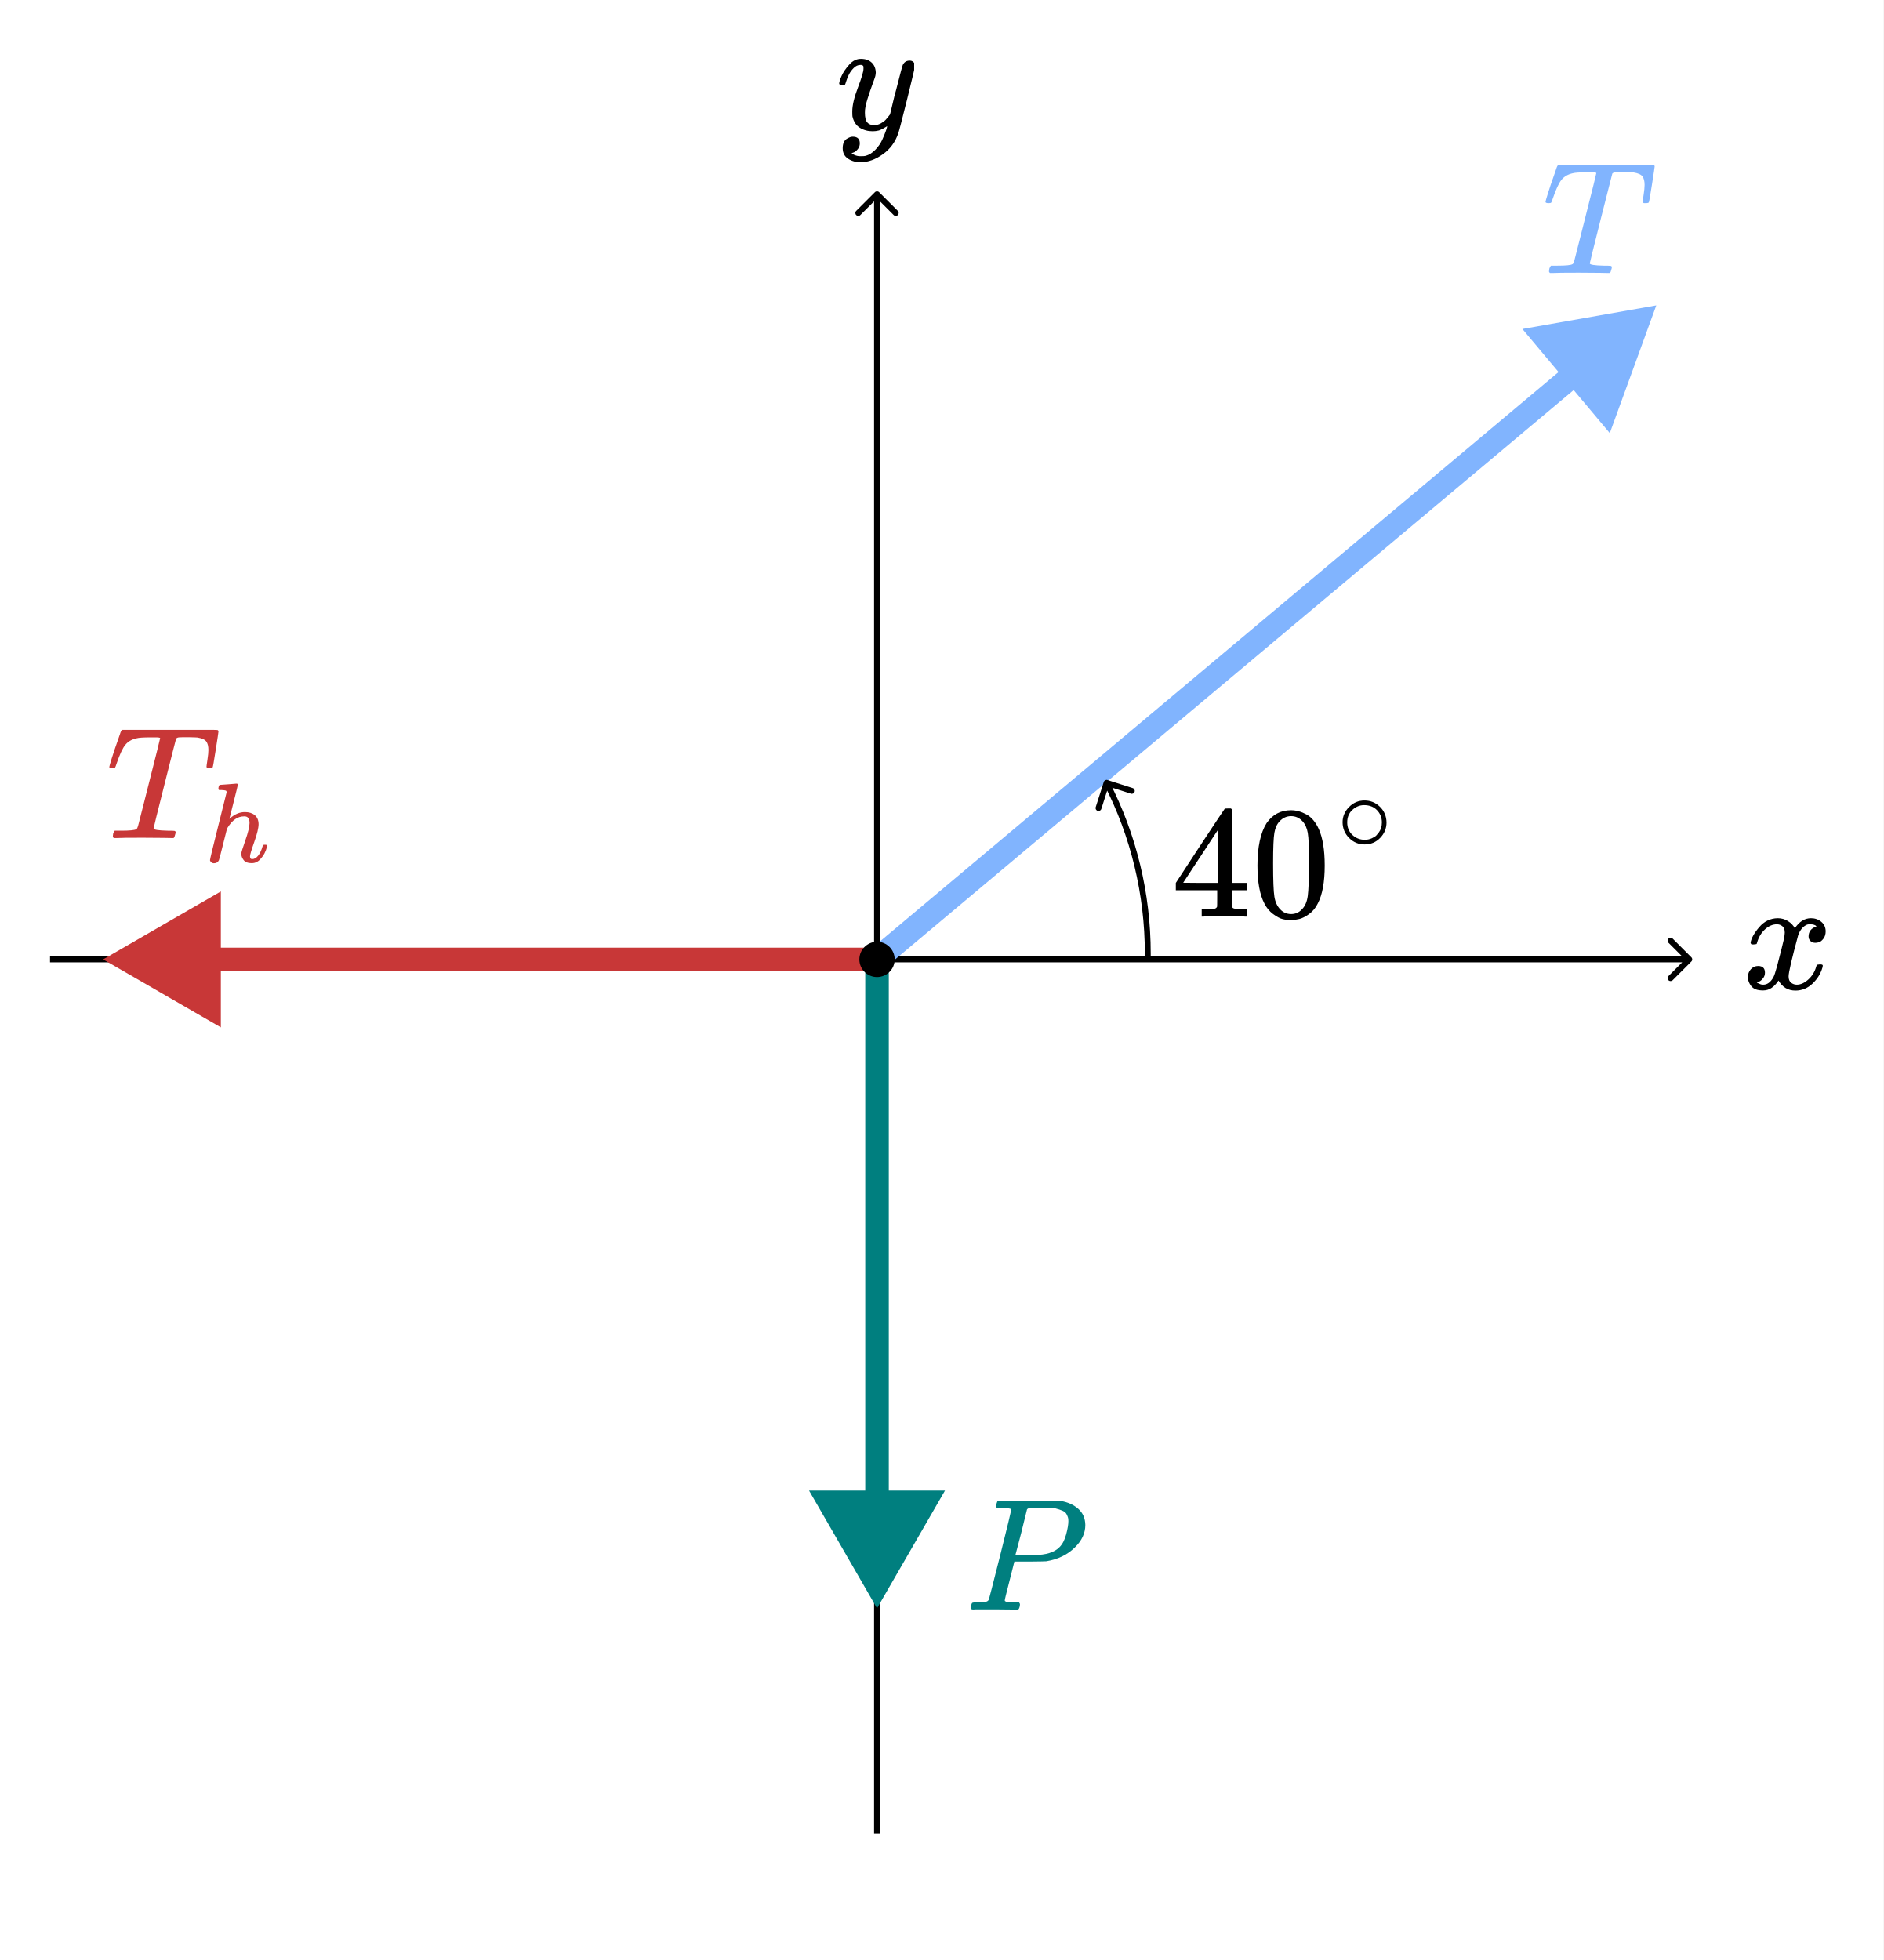
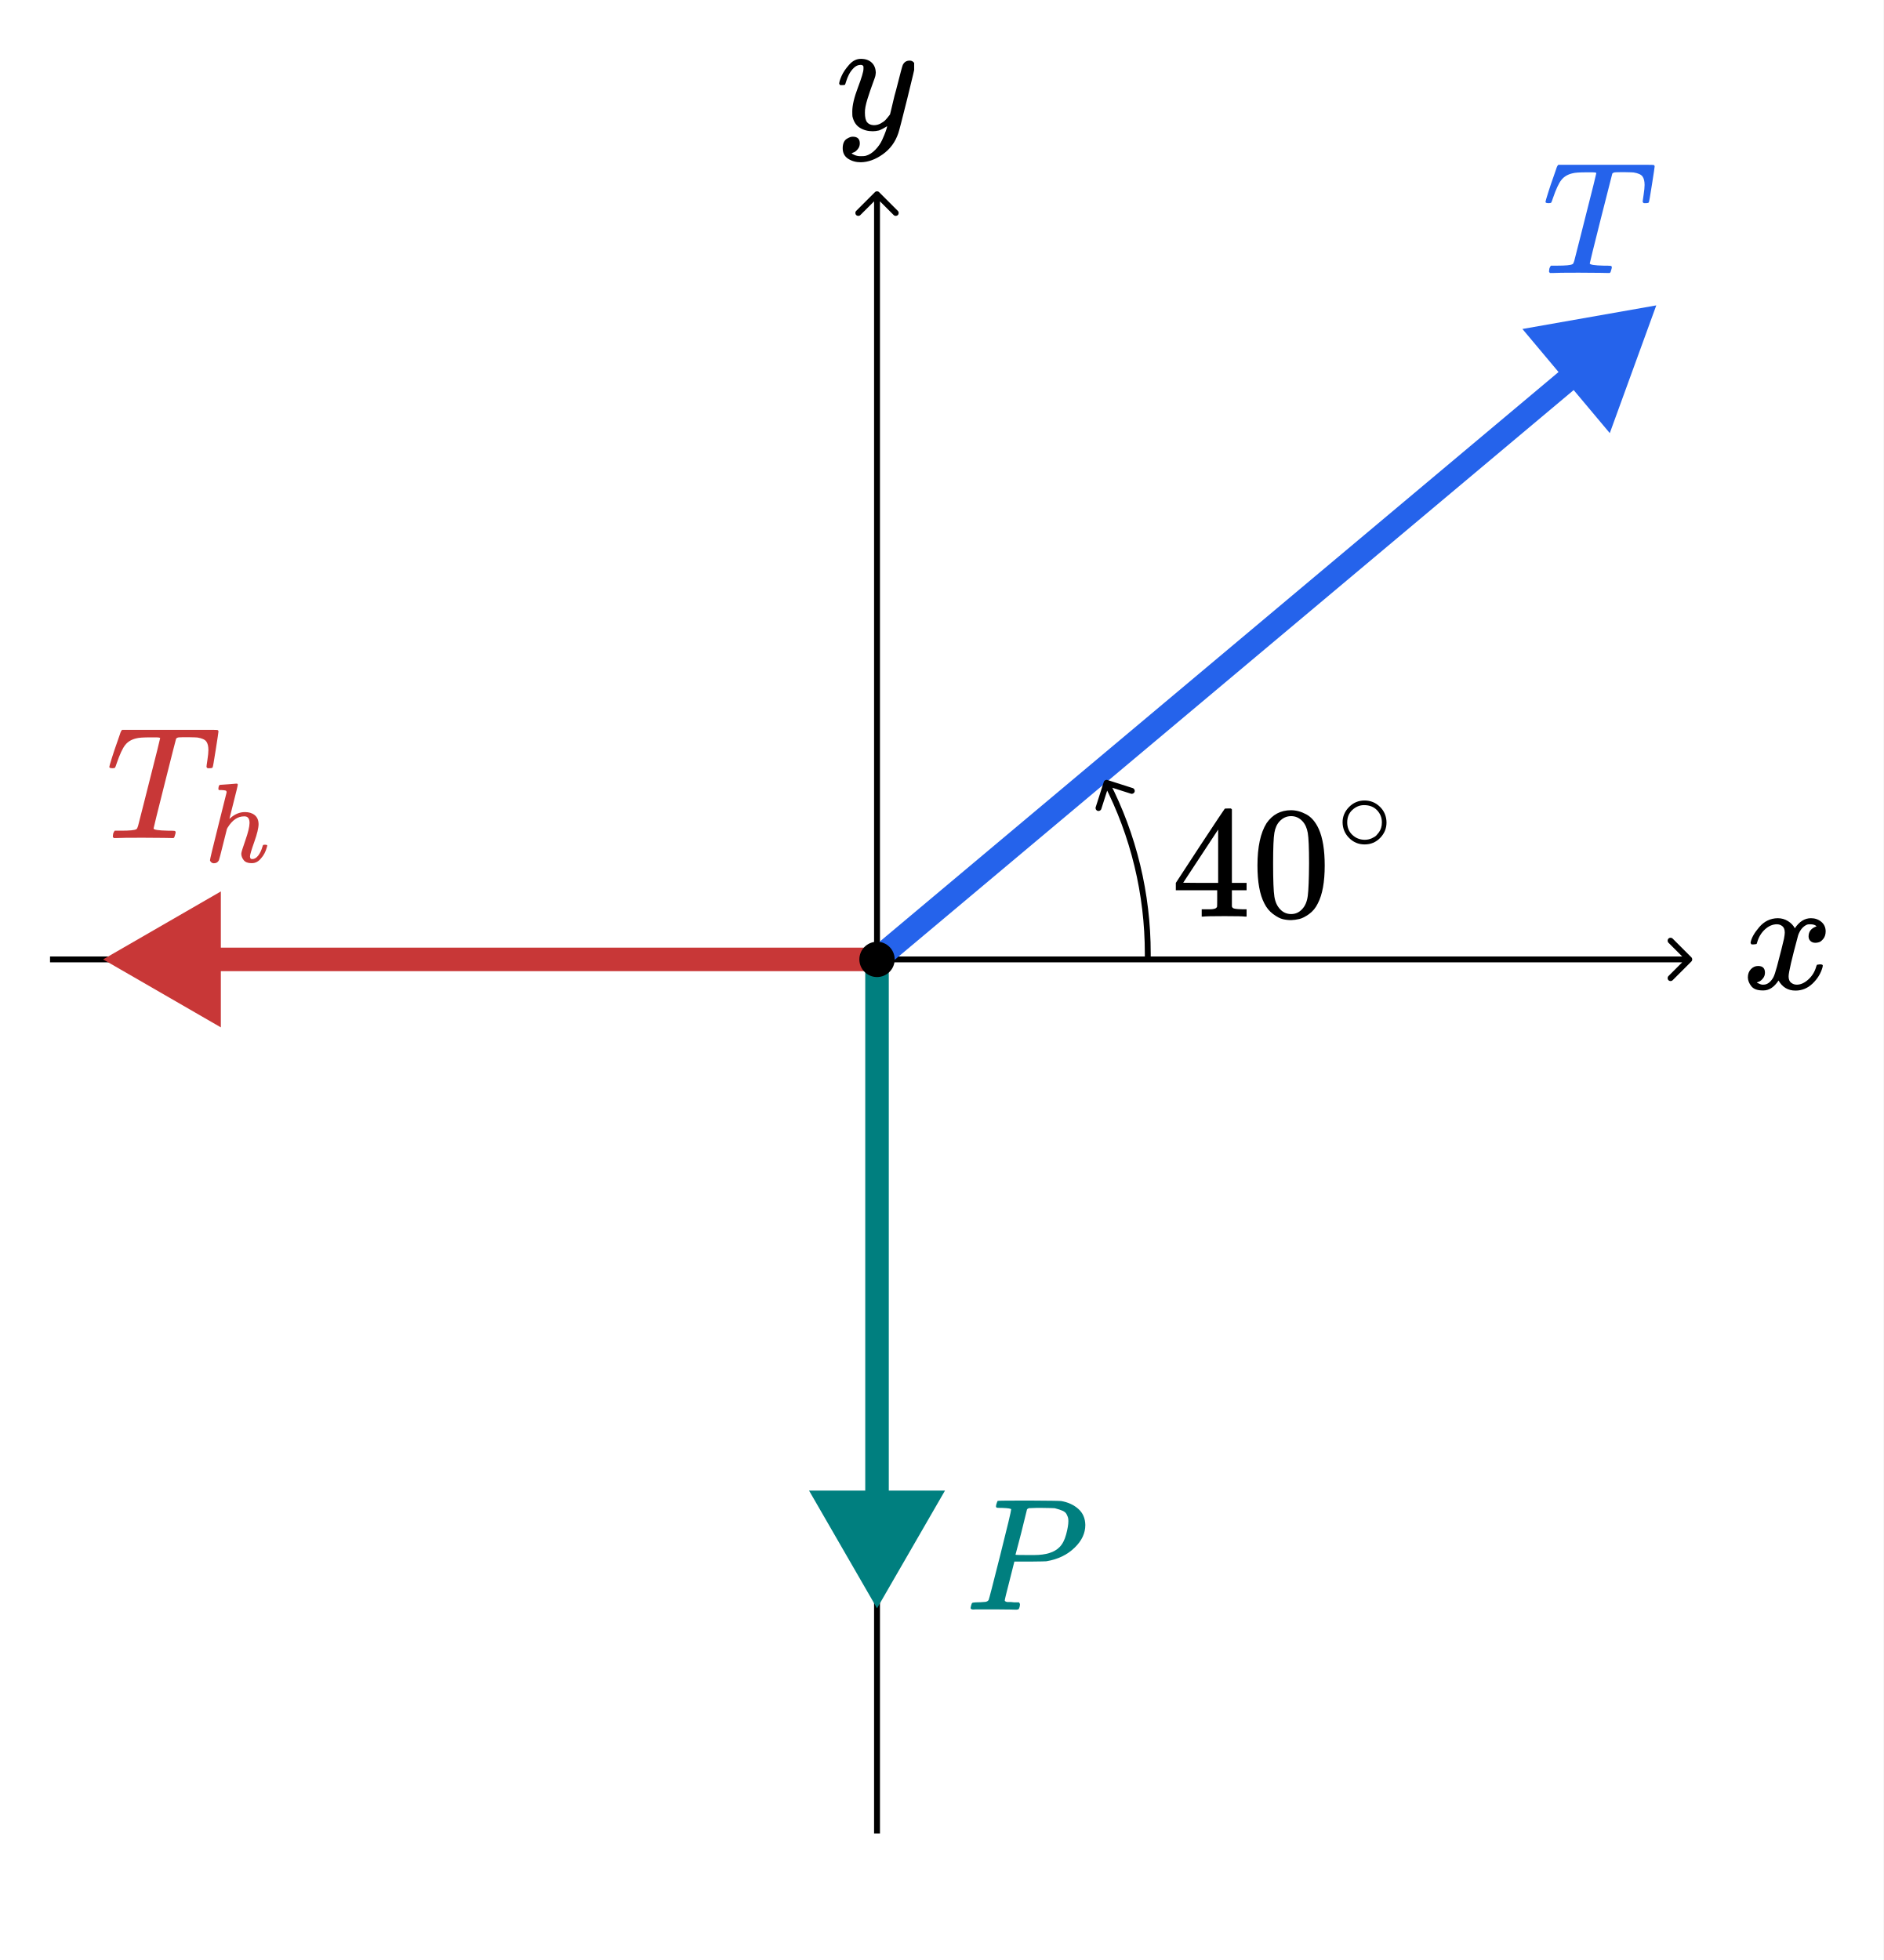
<svg xmlns="http://www.w3.org/2000/svg" width="320" height="333" viewBox="0 0 320 333" fill="none">
  <rect width="320" height="333" fill="white" />
  <path d="M9 162.5H8.5V163.5H9V163V162.5ZM287.354 163.354C287.549 163.158 287.549 162.842 287.354 162.646L284.172 159.464C283.976 159.269 283.66 159.269 283.464 159.464C283.269 159.66 283.269 159.976 283.464 160.172L286.293 163L283.464 165.828C283.269 166.024 283.269 166.34 283.464 166.536C283.66 166.731 283.976 166.731 284.172 166.536L287.354 163.354ZM9 163V163.5H287V163V162.5H9V163Z" fill="black" />
  <g clip-path="url(#clip0_2275_371)">
-     <path d="M297.412 160.155C297.538 159.395 298.027 158.517 298.878 157.521C299.728 156.526 300.778 156.019 302.027 156.001C302.66 156.001 303.239 156.164 303.764 156.49C304.289 156.816 304.678 157.223 304.931 157.711C305.691 156.571 306.605 156.001 307.673 156.001C308.343 156.001 308.922 156.2 309.411 156.598C309.899 156.997 310.153 157.53 310.171 158.2C310.171 158.725 310.044 159.15 309.791 159.476C309.537 159.802 309.293 160.001 309.058 160.073C308.822 160.146 308.614 160.182 308.433 160.182C308.089 160.182 307.809 160.082 307.592 159.883C307.375 159.684 307.266 159.422 307.266 159.096C307.266 158.263 307.718 157.693 308.623 157.386C308.424 157.15 308.062 157.033 307.537 157.033C307.302 157.033 307.13 157.051 307.022 157.087C306.334 157.377 305.827 157.974 305.501 158.879C304.416 162.878 303.873 165.213 303.873 165.883C303.873 166.389 304.017 166.751 304.307 166.969C304.597 167.186 304.913 167.294 305.257 167.294C305.927 167.294 306.587 166.996 307.239 166.398C307.89 165.801 308.334 165.068 308.569 164.2C308.623 164.019 308.678 163.919 308.732 163.901C308.786 163.883 308.931 163.865 309.166 163.847H309.275C309.546 163.847 309.682 163.919 309.682 164.064C309.682 164.082 309.664 164.181 309.628 164.362C309.338 165.394 308.777 166.308 307.945 167.104C307.112 167.901 306.144 168.299 305.04 168.299C303.773 168.299 302.814 167.729 302.162 166.588C301.42 167.711 300.57 168.272 299.611 168.272H299.448C298.561 168.272 297.927 168.036 297.547 167.566C297.167 167.095 296.968 166.598 296.95 166.073C296.95 165.494 297.122 165.023 297.466 164.661C297.81 164.299 298.217 164.118 298.688 164.118C299.466 164.118 299.855 164.498 299.855 165.258C299.855 165.62 299.746 165.937 299.529 166.208C299.312 166.48 299.104 166.661 298.905 166.751C298.706 166.842 298.588 166.887 298.552 166.887L298.47 166.914C298.47 166.932 298.525 166.969 298.633 167.023C298.742 167.077 298.887 167.14 299.068 167.213C299.249 167.285 299.421 167.312 299.583 167.294C300.235 167.294 300.796 166.887 301.267 166.073C301.429 165.783 301.638 165.168 301.891 164.227C302.144 163.286 302.398 162.308 302.651 161.295C302.904 160.281 303.049 159.684 303.085 159.503C303.176 159.014 303.221 158.662 303.221 158.444C303.221 157.938 303.085 157.576 302.814 157.359C302.542 157.141 302.235 157.033 301.891 157.033C301.167 157.033 300.488 157.322 299.855 157.901C299.221 158.481 298.778 159.223 298.525 160.128C298.489 160.29 298.443 160.381 298.389 160.399C298.335 160.417 298.19 160.435 297.955 160.453H297.575C297.466 160.345 297.412 160.245 297.412 160.155Z" fill="black" />
+     <path d="M297.412 160.155C297.538 159.395 298.027 158.517 298.878 157.522C299.728 156.526 300.778 156.019 302.027 156.001C302.66 156.001 303.239 156.164 303.764 156.49C304.289 156.816 304.678 157.223 304.931 157.712C305.691 156.571 306.605 156.001 307.673 156.001C308.343 156.001 308.922 156.2 309.411 156.599C309.899 156.997 310.153 157.531 310.171 158.2C310.171 158.725 310.044 159.15 309.791 159.476C309.537 159.802 309.293 160.001 309.058 160.073C308.822 160.146 308.614 160.182 308.433 160.182C308.089 160.182 307.809 160.082 307.592 159.883C307.375 159.684 307.266 159.422 307.266 159.096C307.266 158.264 307.718 157.693 308.623 157.386C308.424 157.151 308.062 157.033 307.537 157.033C307.302 157.033 307.13 157.051 307.022 157.087C306.334 157.377 305.827 157.974 305.501 158.879C304.416 162.879 303.873 165.213 303.873 165.883C303.873 166.389 304.017 166.751 304.307 166.969C304.597 167.186 304.913 167.294 305.257 167.294C305.927 167.294 306.587 166.996 307.239 166.399C307.89 165.801 308.334 165.068 308.569 164.2C308.623 164.019 308.678 163.919 308.732 163.901C308.786 163.883 308.931 163.865 309.166 163.847H309.275C309.546 163.847 309.682 163.919 309.682 164.064C309.682 164.082 309.664 164.182 309.628 164.363C309.338 165.394 308.777 166.308 307.945 167.104C307.112 167.901 306.144 168.299 305.04 168.299C303.773 168.299 302.814 167.729 302.162 166.589C301.42 167.711 300.57 168.272 299.611 168.272H299.448C298.561 168.272 297.927 168.036 297.547 167.566C297.167 167.095 296.968 166.598 296.95 166.073C296.95 165.494 297.122 165.023 297.466 164.661C297.81 164.299 298.217 164.118 298.688 164.118C299.466 164.118 299.855 164.498 299.855 165.258C299.855 165.62 299.746 165.937 299.529 166.209C299.312 166.48 299.104 166.661 298.905 166.751C298.706 166.842 298.588 166.887 298.552 166.887L298.47 166.914C298.47 166.932 298.525 166.969 298.633 167.023C298.742 167.077 298.887 167.141 299.068 167.213C299.249 167.285 299.421 167.312 299.583 167.294C300.235 167.294 300.796 166.887 301.267 166.073C301.429 165.783 301.638 165.168 301.891 164.227C302.144 163.286 302.398 162.308 302.651 161.295C302.904 160.281 303.049 159.684 303.085 159.503C303.176 159.015 303.221 158.662 303.221 158.445C303.221 157.938 303.085 157.576 302.814 157.359C302.542 157.141 302.235 157.033 301.891 157.033C301.167 157.033 300.488 157.322 299.855 157.902C299.221 158.481 298.778 159.223 298.525 160.128C298.489 160.291 298.443 160.381 298.389 160.399C298.335 160.417 298.19 160.435 297.955 160.453H297.575C297.466 160.345 297.412 160.245 297.412 160.155Z" fill="black" />
  </g>
  <path d="M149.354 32.646C149.158 32.451 148.842 32.451 148.646 32.646L145.464 35.828C145.269 36.024 145.269 36.34 145.464 36.535C145.66 36.731 145.976 36.731 146.172 36.535L149 33.707L151.828 36.535C152.024 36.731 152.34 36.731 152.536 36.535C152.731 36.34 152.731 36.024 152.536 35.828L149.354 32.646ZM148.5 311L148.5 311.5L149.5 311.5L149.5 311L149 311L148.5 311ZM149 33L148.5 33L148.5 311L149 311L149.5 311L149.5 33L149 33Z" fill="black" />
  <g clip-path="url(#clip1_2275_371)">
-     <path d="M142.572 14.209C142.572 13.955 142.708 13.521 142.979 12.905C143.251 12.29 143.685 11.647 144.282 10.977C144.88 10.308 145.55 9.982 146.292 10C147.034 10 147.631 10.208 148.084 10.624C148.536 11.041 148.772 11.62 148.79 12.362C148.754 12.706 148.726 12.896 148.708 12.932C148.708 12.987 148.564 13.403 148.274 14.182C147.984 14.96 147.686 15.838 147.378 16.815C147.07 17.793 146.925 18.571 146.943 19.151C146.943 19.929 147.07 20.472 147.324 20.78C147.577 21.087 147.957 21.25 148.464 21.268C148.88 21.268 149.27 21.169 149.632 20.97C149.994 20.771 150.274 20.562 150.473 20.345C150.672 20.128 150.917 19.829 151.206 19.449C151.206 19.431 151.252 19.25 151.342 18.906C151.433 18.562 151.559 18.028 151.722 17.304C151.885 16.58 152.057 15.91 152.238 15.295C152.926 12.579 153.306 11.159 153.379 11.032C153.614 10.543 154.003 10.299 154.546 10.299C154.782 10.299 154.972 10.362 155.116 10.489C155.261 10.616 155.361 10.724 155.415 10.815C155.469 10.905 155.488 10.987 155.469 11.059C155.469 11.294 155.026 13.195 154.139 16.761C153.252 20.327 152.745 22.282 152.618 22.626C152.112 24.129 151.234 25.323 149.985 26.21C148.736 27.097 147.486 27.55 146.237 27.568C145.423 27.568 144.708 27.369 144.092 26.971C143.477 26.572 143.169 25.975 143.169 25.178C143.169 24.78 143.233 24.445 143.359 24.174C143.486 23.902 143.658 23.703 143.875 23.576C144.092 23.45 144.273 23.359 144.418 23.305C144.563 23.251 144.717 23.224 144.88 23.224C145.676 23.224 146.075 23.604 146.075 24.364C146.075 24.726 145.966 25.043 145.749 25.314C145.531 25.586 145.323 25.767 145.124 25.857C144.925 25.948 144.807 25.993 144.771 25.993L144.69 26.02C144.726 26.111 144.898 26.219 145.206 26.346C145.513 26.473 145.821 26.536 146.129 26.536H146.346C146.654 26.536 146.889 26.518 147.052 26.482C147.649 26.319 148.202 25.975 148.708 25.45C149.215 24.925 149.604 24.364 149.876 23.767C150.147 23.169 150.356 22.662 150.5 22.246C150.645 21.83 150.718 21.558 150.718 21.431L150.555 21.54C150.446 21.612 150.274 21.712 150.039 21.839C149.804 21.965 149.568 22.074 149.333 22.165C148.971 22.255 148.618 22.3 148.274 22.3C147.441 22.3 146.708 22.101 146.075 21.703C145.441 21.305 145.025 20.662 144.825 19.775C144.807 19.648 144.798 19.368 144.798 18.933C144.798 17.901 145.115 16.553 145.749 14.887C146.382 13.222 146.699 12.163 146.699 11.711C146.699 11.693 146.699 11.674 146.699 11.656C146.699 11.493 146.699 11.385 146.699 11.331C146.699 11.276 146.663 11.213 146.59 11.14C146.518 11.068 146.418 11.032 146.292 11.032H146.183C145.767 11.032 145.387 11.204 145.043 11.548C144.699 11.892 144.427 12.263 144.228 12.661C144.029 13.059 143.875 13.439 143.767 13.801C143.658 14.164 143.585 14.363 143.549 14.399C143.513 14.435 143.368 14.453 143.115 14.453H142.735C142.626 14.345 142.572 14.263 142.572 14.209Z" fill="black" />
+     <path d="M142.572 14.209C142.572 13.955 142.708 13.521 142.979 12.905C143.251 12.29 143.685 11.647 144.282 10.978C144.88 10.308 145.55 9.982 146.292 10C147.034 10 147.631 10.208 148.084 10.625C148.536 11.041 148.772 11.62 148.79 12.362C148.754 12.706 148.726 12.896 148.708 12.933C148.708 12.987 148.564 13.403 148.274 14.182C147.984 14.96 147.686 15.838 147.378 16.816C147.07 17.793 146.925 18.571 146.943 19.151C146.943 19.929 147.07 20.472 147.324 20.78C147.577 21.088 147.957 21.25 148.464 21.269C148.88 21.269 149.27 21.169 149.632 20.97C149.994 20.771 150.274 20.563 150.473 20.345C150.672 20.128 150.917 19.829 151.206 19.449C151.206 19.431 151.252 19.25 151.342 18.906C151.433 18.562 151.559 18.028 151.722 17.304C151.885 16.58 152.057 15.91 152.238 15.295C152.926 12.58 153.306 11.159 153.379 11.032C153.614 10.543 154.003 10.299 154.546 10.299C154.782 10.299 154.972 10.362 155.116 10.489C155.261 10.616 155.361 10.724 155.415 10.815C155.469 10.905 155.488 10.987 155.469 11.059C155.469 11.294 155.026 13.195 154.139 16.761C153.252 20.327 152.745 22.282 152.618 22.626C152.112 24.129 151.234 25.323 149.985 26.21C148.736 27.098 147.486 27.55 146.237 27.568C145.423 27.568 144.708 27.369 144.092 26.971C143.477 26.573 143.169 25.975 143.169 25.179C143.169 24.78 143.233 24.445 143.359 24.174C143.486 23.902 143.658 23.703 143.875 23.577C144.092 23.45 144.273 23.359 144.418 23.305C144.563 23.251 144.717 23.224 144.88 23.224C145.676 23.224 146.075 23.604 146.075 24.364C146.075 24.726 145.966 25.043 145.749 25.314C145.531 25.586 145.323 25.767 145.124 25.858C144.925 25.948 144.807 25.993 144.771 25.993L144.69 26.02C144.726 26.111 144.898 26.22 145.206 26.346C145.513 26.473 145.821 26.536 146.129 26.536H146.346C146.654 26.536 146.889 26.518 147.052 26.482C147.649 26.319 148.202 25.975 148.708 25.45C149.215 24.925 149.604 24.364 149.876 23.767C150.147 23.169 150.356 22.663 150.5 22.246C150.645 21.83 150.718 21.558 150.718 21.431L150.555 21.54C150.446 21.613 150.274 21.712 150.039 21.839C149.804 21.965 149.568 22.074 149.333 22.165C148.971 22.255 148.618 22.3 148.274 22.3C147.441 22.3 146.708 22.101 146.075 21.703C145.441 21.305 145.025 20.662 144.825 19.775C144.807 19.648 144.798 19.368 144.798 18.933C144.798 17.902 145.115 16.553 145.749 14.888C146.382 13.222 146.699 12.163 146.699 11.711C146.699 11.693 146.699 11.675 146.699 11.656C146.699 11.493 146.699 11.385 146.699 11.331C146.699 11.276 146.663 11.213 146.59 11.14C146.518 11.068 146.418 11.032 146.292 11.032H146.183C145.767 11.032 145.387 11.204 145.043 11.548C144.699 11.892 144.427 12.263 144.228 12.661C144.029 13.059 143.875 13.44 143.767 13.802C143.658 14.164 143.585 14.363 143.549 14.399C143.513 14.435 143.368 14.453 143.115 14.453H142.735C142.626 14.345 142.572 14.263 142.572 14.209Z" fill="black" />
  </g>
  <path d="M149 273.25L160.547 253.25L137.453 253.25L149 273.25ZM149 163L147 163L147 255.25L149 255.25L151 255.25L151 163L149 163Z" fill="#007F7F" />
  <g clip-path="url(#clip2_2275_371)">
-     <path d="M171.792 256.434C171.792 256.308 171.276 256.226 170.244 256.19C169.81 256.19 169.529 256.181 169.403 256.163C169.276 256.145 169.212 256.054 169.212 255.891C169.212 255.873 169.231 255.774 169.267 255.593C169.375 255.231 169.457 255.032 169.511 254.996C169.565 254.959 171.321 254.941 174.778 254.941C178.217 254.959 180.054 254.987 180.289 255.023C181.447 255.222 182.415 255.665 183.194 256.353C183.972 257.041 184.37 257.955 184.388 259.095C184.388 260.489 183.791 261.764 182.596 262.923C181.348 264.153 179.737 264.932 177.764 265.257C177.637 265.276 176.687 265.294 174.914 265.312H172.334L171.52 268.542C170.977 270.642 170.706 271.755 170.706 271.882C170.706 271.954 170.715 271.999 170.733 272.017C170.751 272.035 170.814 272.072 170.923 272.126C171.031 272.18 171.185 272.198 171.384 272.18C171.583 272.162 171.882 272.18 172.28 272.234H173.122C173.23 272.397 173.285 272.497 173.285 272.533C173.285 272.823 173.221 273.094 173.095 273.348C173.004 273.438 172.859 273.483 172.66 273.483C172.606 273.483 172.271 273.474 171.656 273.456C171.04 273.438 170.136 273.429 168.941 273.429C167.819 273.429 166.959 273.429 166.362 273.429C165.765 273.429 165.439 273.438 165.385 273.456C165.059 273.456 164.896 273.366 164.896 273.185C164.896 273.148 164.923 273.022 164.977 272.805C165.05 272.515 165.122 272.352 165.195 272.316C165.267 272.28 165.475 272.253 165.819 272.234C166.308 272.234 166.851 272.207 167.448 272.153C167.701 272.099 167.873 271.99 167.964 271.827C168.018 271.755 168.67 269.239 169.918 264.28C171.167 259.321 171.792 256.706 171.792 256.434ZM181.51 258.443C181.51 258.208 181.492 258.018 181.456 257.873C181.42 257.729 181.339 257.529 181.212 257.276C181.085 257.023 180.859 256.824 180.533 256.679C180.207 256.534 179.764 256.389 179.203 256.244C179.076 256.226 178.352 256.208 177.031 256.19C176.723 256.19 176.407 256.19 176.081 256.19C175.755 256.19 175.493 256.199 175.294 256.217C175.095 256.235 174.986 256.235 174.968 256.217C174.733 256.235 174.57 256.317 174.479 256.462C174.443 256.57 174.271 257.267 173.963 258.552C173.656 259.837 173.339 261.086 173.013 262.298C172.687 263.511 172.525 264.126 172.525 264.144C172.525 264.181 173.258 264.199 174.724 264.199H175.049H175.674C177.701 264.199 179.149 263.746 180.017 262.841C180.506 262.353 180.877 261.638 181.13 260.697C181.384 259.756 181.51 259.004 181.51 258.443Z" fill="#007F7F" />
+     <path d="M171.791 256.434C171.791 256.308 171.276 256.226 170.244 256.19C169.81 256.19 169.529 256.181 169.402 256.163C169.276 256.145 169.212 256.054 169.212 255.891C169.212 255.873 169.23 255.774 169.267 255.593C169.375 255.231 169.457 255.032 169.511 254.996C169.565 254.959 171.321 254.941 174.778 254.941C178.216 254.959 180.053 254.986 180.289 255.023C181.447 255.222 182.415 255.665 183.193 256.353C183.972 257.041 184.37 257.955 184.388 259.095C184.388 260.488 183.791 261.764 182.596 262.923C181.347 264.153 179.737 264.932 177.764 265.257C177.637 265.275 176.687 265.294 174.913 265.312H172.334L171.52 268.542C170.977 270.642 170.706 271.755 170.706 271.881C170.706 271.954 170.715 271.999 170.733 272.017C170.751 272.035 170.814 272.071 170.923 272.126C171.031 272.18 171.185 272.198 171.384 272.18C171.583 272.162 171.882 272.18 172.28 272.234H173.122C173.23 272.397 173.285 272.497 173.285 272.533C173.285 272.823 173.221 273.094 173.095 273.347C173.004 273.438 172.859 273.483 172.66 273.483C172.606 273.483 172.271 273.474 171.656 273.456C171.04 273.438 170.135 273.429 168.941 273.429C167.819 273.429 166.959 273.429 166.362 273.429C165.765 273.429 165.439 273.438 165.385 273.456C165.059 273.456 164.896 273.366 164.896 273.185C164.896 273.148 164.923 273.022 164.977 272.804C165.05 272.515 165.122 272.352 165.194 272.316C165.267 272.28 165.475 272.252 165.819 272.234C166.308 272.234 166.851 272.207 167.448 272.153C167.701 272.099 167.873 271.99 167.964 271.827C168.018 271.755 168.669 269.239 169.918 264.28C171.167 259.321 171.791 256.706 171.791 256.434ZM181.51 258.443C181.51 258.208 181.492 258.018 181.456 257.873C181.42 257.728 181.338 257.529 181.212 257.276C181.085 257.023 180.859 256.823 180.533 256.679C180.207 256.534 179.764 256.389 179.203 256.244C179.076 256.226 178.352 256.208 177.031 256.19C176.723 256.19 176.407 256.19 176.081 256.19C175.755 256.19 175.493 256.199 175.293 256.217C175.094 256.235 174.986 256.235 174.968 256.217C174.732 256.235 174.57 256.317 174.479 256.461C174.443 256.57 174.271 257.267 173.963 258.552C173.656 259.837 173.339 261.086 173.013 262.298C172.687 263.511 172.524 264.126 172.524 264.144C172.524 264.181 173.257 264.199 174.723 264.199H175.049H175.674C177.701 264.199 179.148 263.746 180.017 262.841C180.506 262.353 180.877 261.638 181.13 260.697C181.384 259.755 181.51 259.004 181.51 258.443Z" fill="#007F7F" />
  </g>
-   <path d="M148.714 160.602C147.868 161.312 147.758 162.574 148.468 163.42C149.178 164.266 150.439 164.376 151.286 163.666L150 162.134L148.714 160.602ZM281.392 51.883L258.649 55.894L273.493 73.585L281.392 51.883ZM150 162.134L151.286 163.666L268.889 64.986L267.603 63.454L266.318 61.922L148.714 160.602L150 162.134Z" fill="#81B4FE" />
+   <path d="M148.714 160.602C147.868 161.312 147.758 162.574 148.468 163.42C149.178 164.266 150.439 164.377 151.286 163.667L150 162.135L148.714 160.602ZM281.392 51.884L258.649 55.894L273.493 73.585L281.392 51.884ZM150 162.135L151.286 163.667L268.889 64.986L267.603 63.454L266.318 61.922L148.714 160.602L150 162.135Z" fill="#2563EB" />
  <g clip-path="url(#clip3_2275_371)">
-     <path d="M263.086 34.517C262.742 34.517 262.57 34.445 262.57 34.3C262.57 34.21 262.715 33.703 263.005 32.78C263.294 31.856 263.602 30.942 263.928 30.037L264.39 28.707C264.48 28.381 264.598 28.145 264.743 28.001H277.45H279.894C280.473 28.001 280.817 28.01 280.926 28.028C281.035 28.046 281.098 28.127 281.116 28.272C281.116 28.381 280.962 29.413 280.654 31.368C280.347 33.323 280.175 34.309 280.139 34.327C280.139 34.454 279.967 34.517 279.623 34.517C279.46 34.517 279.351 34.517 279.297 34.517C279.243 34.517 279.188 34.472 279.134 34.382L279.08 34.3C279.08 34.191 279.134 33.784 279.243 33.078C279.351 32.372 279.405 31.82 279.405 31.422C279.405 30.788 279.288 30.309 279.052 29.983C278.817 29.657 278.319 29.431 277.559 29.304C277.468 29.286 276.944 29.268 275.984 29.25C275.151 29.25 274.626 29.259 274.409 29.277C274.192 29.295 274.029 29.367 273.92 29.494C273.902 29.512 273.26 32.037 271.993 37.07C270.725 42.102 270.092 44.664 270.092 44.754C270.092 44.971 270.888 45.098 272.481 45.134C273.061 45.134 273.432 45.143 273.595 45.161C273.758 45.18 273.839 45.261 273.839 45.406C273.839 45.496 273.812 45.623 273.758 45.786C273.685 46.112 273.604 46.302 273.513 46.356L273.459 46.383C273.405 46.383 273.341 46.383 273.269 46.383C273.178 46.383 272.708 46.374 271.857 46.356C271.006 46.338 269.784 46.329 268.191 46.329C265.856 46.329 264.371 46.347 263.738 46.383H263.331C263.222 46.275 263.168 46.193 263.168 46.139C263.168 46.085 263.186 45.922 263.222 45.65C263.294 45.415 263.385 45.243 263.494 45.134H264.254H264.553C266.001 45.134 266.861 45.053 267.132 44.89C267.15 44.872 267.168 44.863 267.186 44.863C267.277 44.809 267.367 44.627 267.458 44.32C267.548 44.012 267.91 42.591 268.544 40.057C268.852 38.826 269.105 37.821 269.304 37.043C270.572 32.065 271.205 29.521 271.205 29.413C271.205 29.322 270.943 29.277 270.418 29.277H269.576C268.363 29.277 267.567 29.331 267.186 29.44C266.372 29.621 265.738 29.992 265.286 30.553C264.833 31.114 264.344 32.164 263.819 33.703C263.693 34.101 263.602 34.336 263.548 34.409C263.494 34.481 263.367 34.517 263.168 34.517H263.086Z" fill="#81B4FE" />
+     <path d="M263.086 34.517C262.742 34.517 262.57 34.445 262.57 34.3C262.57 34.21 262.715 33.703 263.005 32.78C263.294 31.857 263.602 30.942 263.928 30.037L264.389 28.707C264.48 28.381 264.598 28.145 264.742 28.001H277.45H279.894C280.473 28.001 280.817 28.01 280.926 28.028C281.035 28.046 281.098 28.127 281.116 28.272C281.116 28.381 280.962 29.413 280.654 31.368C280.347 33.323 280.175 34.309 280.138 34.327C280.138 34.454 279.966 34.517 279.623 34.517C279.46 34.517 279.351 34.517 279.297 34.517C279.242 34.517 279.188 34.472 279.134 34.382L279.079 34.3C279.079 34.192 279.134 33.784 279.242 33.078C279.351 32.372 279.405 31.82 279.405 31.422C279.405 30.788 279.288 30.309 279.052 29.983C278.817 29.657 278.319 29.431 277.559 29.304C277.468 29.286 276.943 29.268 275.984 29.25C275.151 29.25 274.626 29.259 274.409 29.277C274.192 29.295 274.029 29.367 273.92 29.494C273.902 29.512 273.26 32.038 271.992 37.07C270.725 42.102 270.092 44.664 270.092 44.754C270.092 44.972 270.888 45.098 272.481 45.135C273.06 45.135 273.432 45.144 273.594 45.162C273.757 45.18 273.839 45.261 273.839 45.406C273.839 45.496 273.812 45.623 273.757 45.786C273.685 46.112 273.604 46.302 273.513 46.356L273.459 46.383C273.404 46.383 273.341 46.383 273.269 46.383C273.178 46.383 272.707 46.374 271.857 46.356C271.006 46.338 269.784 46.329 268.191 46.329C265.856 46.329 264.371 46.347 263.738 46.383H263.33C263.222 46.275 263.168 46.194 263.168 46.139C263.168 46.085 263.186 45.922 263.222 45.65C263.294 45.415 263.385 45.243 263.493 45.135H264.254H264.552C266.001 45.135 266.86 45.053 267.132 44.89C267.15 44.872 267.168 44.863 267.186 44.863C267.277 44.809 267.367 44.628 267.458 44.32C267.548 44.012 267.91 42.591 268.544 40.057C268.852 38.826 269.105 37.821 269.304 37.043C270.571 32.065 271.205 29.521 271.205 29.413C271.205 29.322 270.942 29.277 270.418 29.277H269.576C268.363 29.277 267.566 29.331 267.186 29.44C266.372 29.621 265.738 29.992 265.286 30.553C264.833 31.114 264.344 32.164 263.819 33.703C263.693 34.101 263.602 34.337 263.548 34.409C263.493 34.481 263.367 34.517 263.168 34.517H263.086Z" fill="#2563EB" />
  </g>
  <path d="M148.77 165C149.875 165 150.77 164.105 150.77 163C150.77 161.895 149.875 161 148.77 161V163V165ZM17.52 163L37.52 174.547V151.453L17.52 163ZM148.77 163V161H35.52V163V165H148.77V163Z" fill="#C83737" />
  <g clip-path="url(#clip4_2275_371)">
-     <path d="M19.087 130.517C18.742 130.517 18.571 130.444 18.571 130.3C18.571 130.209 18.715 129.702 19.005 128.779C19.295 127.856 19.602 126.942 19.928 126.036L20.39 124.706C20.48 124.38 20.598 124.145 20.743 124H33.451H35.895C36.474 124 36.818 124.009 36.926 124.027C37.035 124.045 37.099 124.127 37.117 124.271C37.117 124.38 36.963 125.412 36.655 127.367C36.347 129.322 36.175 130.309 36.139 130.327C36.139 130.453 35.967 130.517 35.623 130.517C35.46 130.517 35.352 130.517 35.297 130.517C35.243 130.517 35.189 130.472 35.134 130.381L35.08 130.3C35.08 130.191 35.134 129.784 35.243 129.078C35.352 128.372 35.406 127.82 35.406 127.421C35.406 126.788 35.288 126.308 35.053 125.982C34.818 125.656 34.32 125.43 33.559 125.303C33.469 125.285 32.944 125.267 31.985 125.249C31.152 125.249 30.627 125.258 30.41 125.276C30.192 125.294 30.029 125.367 29.921 125.493C29.903 125.511 29.26 128.037 27.993 133.069C26.726 138.102 26.092 140.663 26.092 140.754C26.092 140.971 26.889 141.098 28.482 141.134C29.061 141.134 29.432 141.143 29.595 141.161C29.758 141.179 29.839 141.261 29.839 141.406C29.839 141.496 29.812 141.623 29.758 141.786C29.686 142.112 29.604 142.302 29.514 142.356L29.459 142.383C29.405 142.383 29.342 142.383 29.269 142.383C29.179 142.383 28.708 142.374 27.857 142.356C27.006 142.338 25.784 142.329 24.191 142.329C21.856 142.329 20.372 142.347 19.738 142.383H19.331C19.222 142.274 19.168 142.193 19.168 142.139C19.168 142.084 19.186 141.921 19.222 141.65C19.295 141.415 19.385 141.243 19.494 141.134H20.254H20.553C22.001 141.134 22.861 141.053 23.132 140.89C23.151 140.871 23.169 140.862 23.187 140.862C23.277 140.808 23.368 140.627 23.458 140.319C23.549 140.012 23.911 138.591 24.544 136.056C24.852 134.825 25.106 133.821 25.305 133.042C26.572 128.064 27.206 125.521 27.206 125.412C27.206 125.321 26.943 125.276 26.418 125.276H25.576C24.363 125.276 23.567 125.33 23.187 125.439C22.372 125.62 21.738 125.991 21.286 126.552C20.833 127.114 20.345 128.164 19.82 129.702C19.693 130.1 19.602 130.336 19.548 130.408C19.494 130.481 19.367 130.517 19.168 130.517H19.087Z" fill="#C83737" />
-     <path d="M37.384 133.344C37.397 133.344 37.858 133.312 38.767 133.248C39.675 133.184 40.142 133.146 40.168 133.133C40.322 133.133 40.398 133.191 40.398 133.306C40.398 133.447 40.168 134.413 39.707 136.205C39.221 138.099 38.978 139.065 38.978 139.103C38.978 139.129 39.023 139.097 39.112 139.007C39.893 138.316 40.725 137.971 41.608 137.971C42.299 137.971 42.856 138.144 43.278 138.489C43.7 138.835 43.918 139.34 43.931 140.006C43.931 140.658 43.688 141.67 43.201 143.039C42.715 144.408 42.472 145.228 42.472 145.496C42.485 145.675 42.517 145.797 42.568 145.861C42.619 145.925 42.715 145.957 42.856 145.957C43.214 145.957 43.547 145.765 43.854 145.381C44.161 144.997 44.411 144.472 44.603 143.807C44.641 143.666 44.679 143.583 44.718 143.557C44.756 143.532 44.859 143.519 45.025 143.519C45.281 143.519 45.409 143.57 45.409 143.673C45.409 143.685 45.383 143.781 45.332 143.96C45.127 144.716 44.801 145.336 44.353 145.823C43.918 146.373 43.4 146.648 42.798 146.648H42.702C42.101 146.648 41.666 146.475 41.397 146.13C41.128 145.784 40.994 145.42 40.994 145.036C40.994 144.831 41.224 144.076 41.685 142.77C42.145 141.465 42.382 140.486 42.395 139.833C42.395 139.078 42.113 138.7 41.55 138.7H41.454C40.392 138.7 39.471 139.327 38.69 140.582L38.555 140.831L37.903 143.423C37.493 145.087 37.256 145.995 37.192 146.149C37.026 146.495 36.745 146.667 36.348 146.667C36.169 146.667 36.015 146.61 35.887 146.495C35.759 146.379 35.689 146.264 35.676 146.149C35.676 145.97 36.143 144.024 37.077 140.313L38.498 134.63C38.498 134.464 38.453 134.362 38.364 134.323C38.274 134.285 38.024 134.253 37.615 134.227H37.212C37.135 134.15 37.096 134.099 37.096 134.074C37.096 134.048 37.109 133.926 37.135 133.709C37.199 133.466 37.282 133.344 37.384 133.344Z" fill="#C83737" />
+     <path d="M19.087 130.517C18.742 130.517 18.571 130.445 18.571 130.3C18.571 130.209 18.715 129.702 19.005 128.779C19.295 127.856 19.602 126.942 19.928 126.037L20.39 124.706C20.48 124.38 20.598 124.145 20.743 124H33.451H35.895C36.474 124 36.818 124.009 36.926 124.027C37.035 124.045 37.099 124.127 37.117 124.272C37.117 124.38 36.963 125.412 36.655 127.367C36.347 129.322 36.175 130.309 36.139 130.327C36.139 130.454 35.967 130.517 35.623 130.517C35.46 130.517 35.352 130.517 35.297 130.517C35.243 130.517 35.189 130.472 35.134 130.381L35.08 130.3C35.08 130.191 35.134 129.784 35.243 129.078C35.352 128.372 35.406 127.82 35.406 127.422C35.406 126.788 35.288 126.308 35.053 125.982C34.818 125.657 34.32 125.43 33.559 125.304C33.469 125.285 32.944 125.267 31.985 125.249C31.152 125.249 30.627 125.258 30.41 125.276C30.192 125.295 30.029 125.367 29.921 125.494C29.903 125.512 29.26 128.037 27.993 133.07C26.726 138.102 26.092 140.664 26.092 140.754C26.092 140.971 26.889 141.098 28.482 141.134C29.061 141.134 29.432 141.143 29.595 141.161C29.758 141.179 29.839 141.261 29.839 141.406C29.839 141.496 29.812 141.623 29.758 141.786C29.686 142.112 29.604 142.302 29.514 142.356L29.459 142.383C29.405 142.383 29.342 142.383 29.269 142.383C29.179 142.383 28.708 142.374 27.857 142.356C27.006 142.338 25.784 142.329 24.191 142.329C21.856 142.329 20.372 142.347 19.738 142.383H19.331C19.222 142.275 19.168 142.193 19.168 142.139C19.168 142.085 19.186 141.922 19.222 141.65C19.295 141.415 19.385 141.243 19.494 141.134H20.254H20.553C22.001 141.134 22.861 141.053 23.132 140.89C23.151 140.872 23.169 140.863 23.187 140.863C23.277 140.808 23.368 140.627 23.458 140.32C23.549 140.012 23.911 138.591 24.544 136.056C24.852 134.825 25.106 133.821 25.305 133.042C26.572 128.064 27.206 125.521 27.206 125.412C27.206 125.322 26.943 125.276 26.418 125.276H25.576C24.363 125.276 23.567 125.331 23.187 125.439C22.372 125.62 21.738 125.991 21.286 126.553C20.833 127.114 20.345 128.164 19.82 129.702C19.693 130.101 19.602 130.336 19.548 130.408C19.494 130.481 19.367 130.517 19.168 130.517H19.087Z" fill="#C83737" />
+     <path d="M37.384 133.344C37.397 133.344 37.858 133.312 38.767 133.248C39.675 133.184 40.142 133.146 40.168 133.133C40.322 133.133 40.398 133.191 40.398 133.306C40.398 133.447 40.168 134.413 39.707 136.205C39.221 138.099 38.978 139.065 38.978 139.104C38.978 139.129 39.023 139.097 39.112 139.008C39.893 138.316 40.725 137.971 41.608 137.971C42.299 137.971 42.856 138.144 43.278 138.489C43.7 138.835 43.918 139.34 43.931 140.006C43.931 140.659 43.688 141.67 43.201 143.039C42.715 144.409 42.472 145.228 42.472 145.496C42.484 145.676 42.517 145.797 42.568 145.861C42.619 145.925 42.715 145.957 42.856 145.957C43.214 145.957 43.547 145.765 43.854 145.381C44.161 144.997 44.411 144.473 44.603 143.807C44.641 143.666 44.679 143.583 44.718 143.557C44.756 143.532 44.859 143.519 45.025 143.519C45.281 143.519 45.409 143.57 45.409 143.673C45.409 143.685 45.383 143.781 45.332 143.961C45.127 144.716 44.801 145.336 44.353 145.823C43.918 146.373 43.4 146.648 42.798 146.648H42.702C42.1 146.648 41.665 146.476 41.397 146.13C41.128 145.784 40.993 145.42 40.993 145.036C40.993 144.831 41.224 144.076 41.685 142.77C42.145 141.465 42.382 140.486 42.395 139.833C42.395 139.078 42.113 138.7 41.55 138.7H41.454C40.392 138.7 39.47 139.328 38.69 140.582L38.555 140.831L37.903 143.423C37.493 145.087 37.256 145.996 37.192 146.149C37.026 146.495 36.744 146.667 36.348 146.667C36.168 146.667 36.015 146.61 35.887 146.495C35.759 146.38 35.688 146.264 35.676 146.149C35.676 145.97 36.143 144.025 37.077 140.313L38.498 134.63C38.498 134.464 38.453 134.362 38.363 134.323C38.274 134.285 38.024 134.253 37.615 134.227H37.212C37.135 134.151 37.096 134.099 37.096 134.074C37.096 134.048 37.109 133.927 37.135 133.709C37.199 133.466 37.282 133.344 37.384 133.344Z" fill="#C83737" />
  </g>
  <path d="M194.5 162V162.5H195.5V162H195H194.5ZM188.152 132.524C187.889 132.44 187.608 132.585 187.524 132.848L186.154 137.134C186.07 137.397 186.215 137.679 186.478 137.763C186.741 137.847 187.022 137.702 187.106 137.439L188.324 133.628L192.134 134.846C192.397 134.93 192.679 134.785 192.763 134.522C192.847 134.259 192.702 133.978 192.439 133.894L188.152 132.524ZM195 162H195.5C195.5 151.798 193.076 141.754 188.444 132.771L188 133L187.556 133.229C192.113 142.07 194.5 151.956 194.5 162H195Z" fill="black" />
  <g clip-path="url(#clip5_2275_371)">
-     <path d="M211.544 155.731C211.218 155.677 210.051 155.65 208.043 155.65C205.944 155.65 204.732 155.677 204.406 155.731H204.162V154.483H205.003C205.365 154.483 205.609 154.483 205.736 154.483C205.863 154.483 206.016 154.464 206.197 154.428C206.378 154.392 206.505 154.347 206.577 154.293C206.65 154.238 206.713 154.166 206.767 154.075C206.785 154.039 206.794 153.551 206.794 152.61V151.253H199.765V150.004L203.863 143.735C206.632 139.537 208.034 137.429 208.07 137.411C208.106 137.375 208.296 137.357 208.64 137.357H209.129L209.291 137.52V150.004H211.788V151.253H209.291V152.637C209.291 153.379 209.291 153.813 209.291 153.94C209.291 154.066 209.346 154.175 209.454 154.265C209.599 154.392 210.115 154.464 211.001 154.483H211.788V155.731H211.544ZM206.957 150.004V140.94L201.014 149.977L203.972 150.004H206.957Z" fill="black" />
-     <path d="M215.181 139.854C216.194 138.388 217.578 137.656 219.333 137.656C220.202 137.656 221.07 137.891 221.939 138.361C222.807 138.832 223.513 139.664 224.056 140.858C224.725 142.36 225.06 144.423 225.06 147.046C225.06 149.851 224.671 151.995 223.893 153.478C223.531 154.238 223.033 154.844 222.4 155.297C221.767 155.749 221.215 156.029 220.745 156.138C220.274 156.247 219.813 156.31 219.36 156.328C218.89 156.328 218.42 156.274 217.949 156.165C217.479 156.057 216.927 155.767 216.294 155.297C215.66 154.826 215.163 154.22 214.801 153.478C214.023 151.995 213.634 149.851 213.634 147.046C213.634 143.898 214.149 141.5 215.181 139.854ZM221.287 139.528C220.745 138.949 220.102 138.66 219.36 138.66C218.6 138.66 217.949 138.949 217.406 139.528C216.954 139.999 216.655 140.65 216.511 141.482C216.366 142.315 216.294 144.052 216.294 146.693C216.294 149.552 216.366 151.434 216.511 152.338C216.655 153.243 216.981 153.958 217.488 154.482C217.994 155.025 218.619 155.297 219.36 155.297C220.084 155.297 220.699 155.025 221.206 154.482C221.731 153.94 222.056 153.18 222.183 152.203C222.31 151.226 222.382 149.389 222.4 146.693C222.4 144.07 222.328 142.342 222.183 141.509C222.038 140.677 221.74 140.017 221.287 139.528Z" fill="black" />
-     <path d="M228.096 139.706C228.096 138.721 228.461 137.857 229.19 137.115C229.919 136.373 230.796 136.002 231.819 136.002C232.842 136.002 233.719 136.361 234.448 137.077C235.177 137.793 235.548 138.682 235.561 139.744C235.561 140.742 235.202 141.612 234.486 142.354C233.77 143.096 232.887 143.467 231.838 143.467C230.815 143.467 229.938 143.102 229.209 142.373C228.48 141.644 228.109 140.755 228.096 139.706ZM231.742 136.789C231.013 136.789 230.354 137.058 229.766 137.595C229.177 138.132 228.883 138.842 228.883 139.725C228.883 140.582 229.171 141.286 229.747 141.836C230.322 142.386 231.019 142.667 231.838 142.68C232.273 142.68 232.676 142.597 233.047 142.431C233.418 142.264 233.68 142.098 233.834 141.932C233.987 141.765 234.122 141.605 234.237 141.452C234.595 140.979 234.774 140.403 234.774 139.725C234.774 138.919 234.499 138.228 233.949 137.653C233.399 137.077 232.663 136.789 231.742 136.789Z" fill="black" />
+     <path d="M211.544 155.731C211.218 155.676 210.051 155.649 208.043 155.649C205.944 155.649 204.732 155.676 204.406 155.731H204.162V154.482H205.003C205.365 154.482 205.609 154.482 205.736 154.482C205.863 154.482 206.016 154.464 206.197 154.428C206.378 154.392 206.505 154.347 206.577 154.292C206.65 154.238 206.713 154.166 206.767 154.075C206.785 154.039 206.794 153.55 206.794 152.61V151.253H199.765V150.004L203.863 143.735C206.632 139.537 208.034 137.429 208.07 137.411C208.106 137.375 208.296 137.357 208.64 137.357H209.129L209.291 137.52V150.004H211.788V151.253H209.291V152.637C209.291 153.379 209.291 153.813 209.291 153.939C209.291 154.066 209.346 154.175 209.454 154.265C209.599 154.392 210.115 154.464 211.001 154.482H211.788V155.731H211.544ZM206.957 150.004V140.939L201.014 149.977L203.972 150.004H206.957Z" fill="black" />
+     <path d="M215.181 139.854C216.194 138.388 217.578 137.655 219.333 137.655C220.202 137.655 221.07 137.891 221.939 138.361C222.807 138.832 223.513 139.664 224.056 140.858C224.725 142.36 225.06 144.422 225.06 147.046C225.06 149.85 224.671 151.994 223.893 153.478C223.531 154.238 223.033 154.844 222.4 155.297C221.767 155.749 221.215 156.029 220.745 156.138C220.274 156.246 219.813 156.31 219.36 156.328C218.89 156.328 218.42 156.274 217.949 156.165C217.479 156.056 216.927 155.767 216.294 155.297C215.66 154.826 215.163 154.22 214.801 153.478C214.023 151.994 213.634 149.85 213.634 147.046C213.634 143.898 214.149 141.5 215.181 139.854ZM221.287 139.528C220.745 138.949 220.102 138.66 219.36 138.66C218.6 138.66 217.949 138.949 217.406 139.528C216.954 139.999 216.655 140.65 216.511 141.482C216.366 142.314 216.294 144.051 216.294 146.693C216.294 149.552 216.366 151.434 216.511 152.338C216.655 153.243 216.981 153.958 217.488 154.482C217.994 155.025 218.619 155.297 219.36 155.297C220.084 155.297 220.699 155.025 221.206 154.482C221.731 153.94 222.056 153.18 222.183 152.203C222.31 151.226 222.382 149.389 222.4 146.693C222.4 144.07 222.328 142.342 222.183 141.509C222.038 140.677 221.74 140.017 221.287 139.528Z" fill="black" />
+     <path d="M228.096 139.706C228.096 138.721 228.461 137.857 229.19 137.115C229.919 136.373 230.795 136.002 231.819 136.002C232.842 136.002 233.718 136.361 234.448 137.077C235.177 137.793 235.548 138.682 235.56 139.744C235.56 140.742 235.202 141.612 234.486 142.354C233.77 143.096 232.887 143.467 231.838 143.467C230.815 143.467 229.938 143.102 229.209 142.373C228.48 141.644 228.109 140.755 228.096 139.706ZM231.742 136.789C231.013 136.789 230.354 137.058 229.766 137.595C229.177 138.132 228.883 138.842 228.883 139.725C228.883 140.582 229.171 141.286 229.746 141.836C230.322 142.386 231.019 142.667 231.838 142.68C232.273 142.68 232.676 142.597 233.047 142.43C233.418 142.264 233.68 142.098 233.834 141.932C233.987 141.765 234.121 141.605 234.237 141.452C234.595 140.978 234.774 140.403 234.774 139.725C234.774 138.919 234.499 138.228 233.949 137.653C233.399 137.077 232.663 136.789 231.742 136.789Z" fill="black" />
  </g>
  <circle cx="149" cy="163" r="3" fill="black" />
  <defs>
    <clipPath id="clip0_2275_371">
      <rect width="15.528" height="12.3" fill="white" transform="translate(296 156)" />
    </clipPath>
    <clipPath id="clip1_2275_371">
      <rect width="13.308" height="17.568" fill="white" transform="translate(142 10)" />
    </clipPath>
    <clipPath id="clip2_2275_371">
      <rect width="20.388" height="29.484" fill="white" transform="translate(164 244)" />
    </clipPath>
    <clipPath id="clip3_2275_371">
      <rect width="19.116" height="18.384" fill="white" transform="translate(262 28)" />
    </clipPath>
    <clipPath id="clip4_2275_371">
      <rect width="29.172" height="22.668" fill="white" transform="translate(18 124)" />
    </clipPath>
    <clipPath id="clip5_2275_371">
      <rect width="39" height="20.328" fill="white" transform="translate(199 136)" />
    </clipPath>
  </defs>
</svg>
